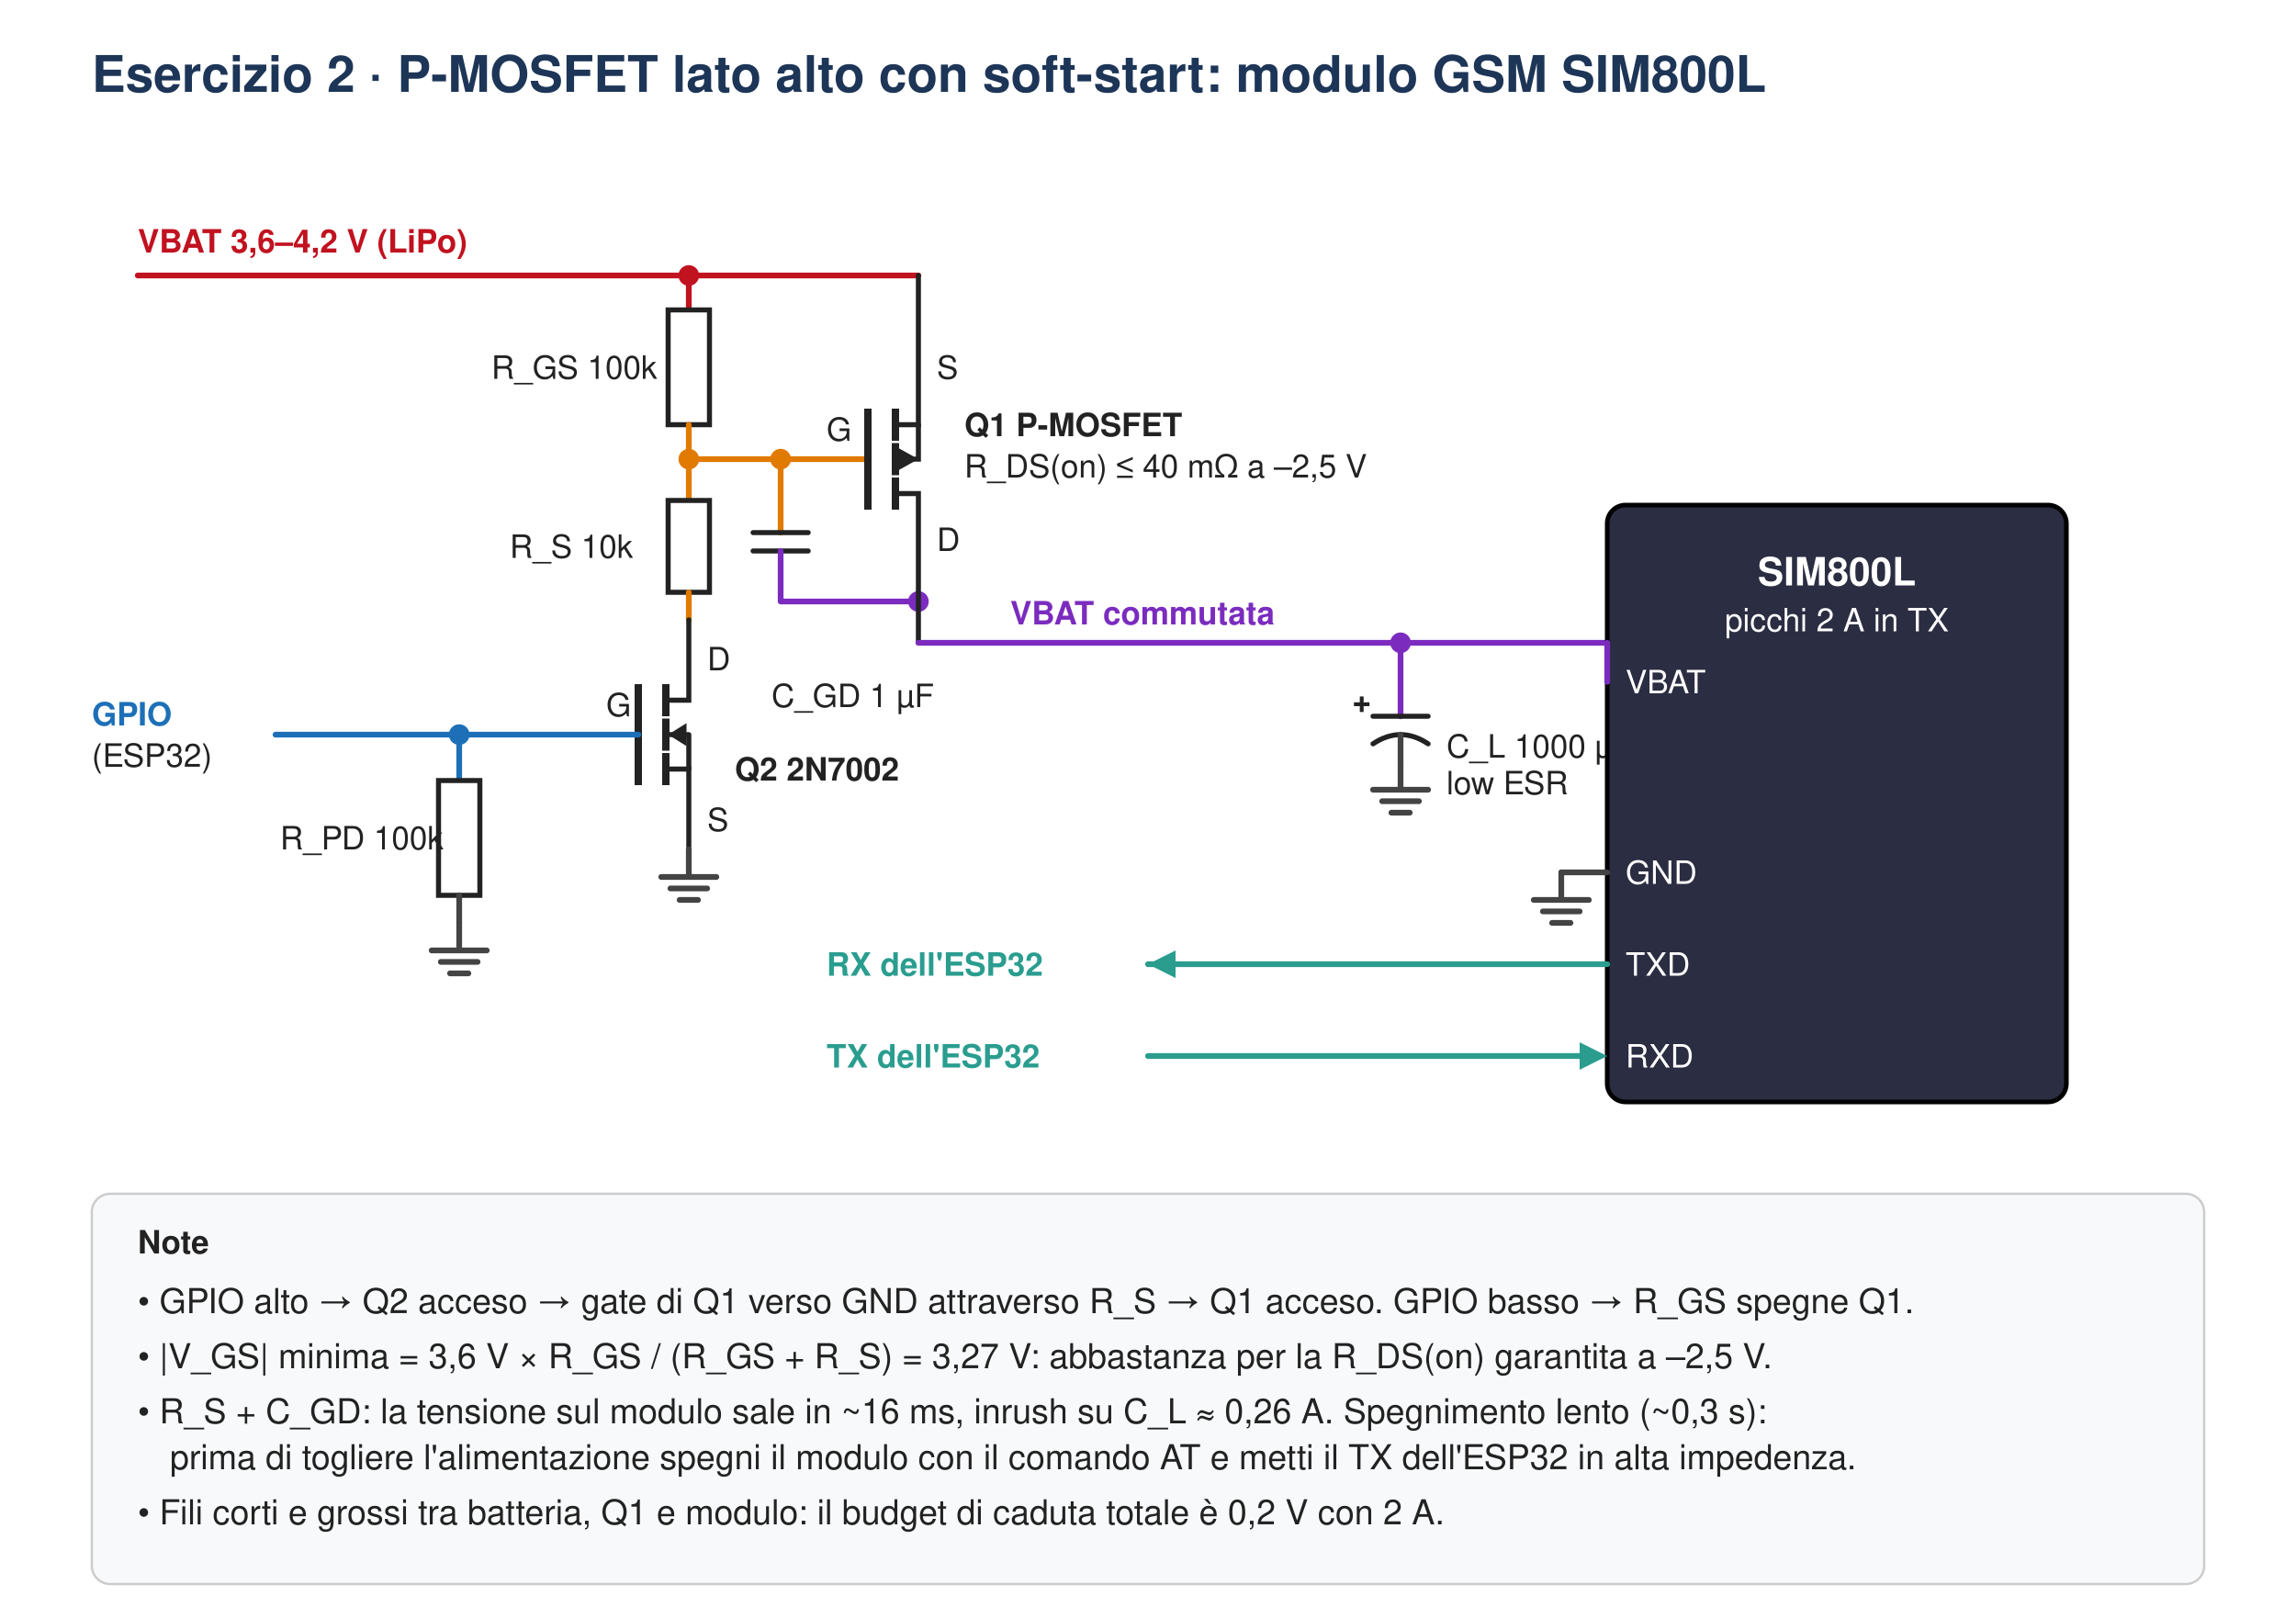
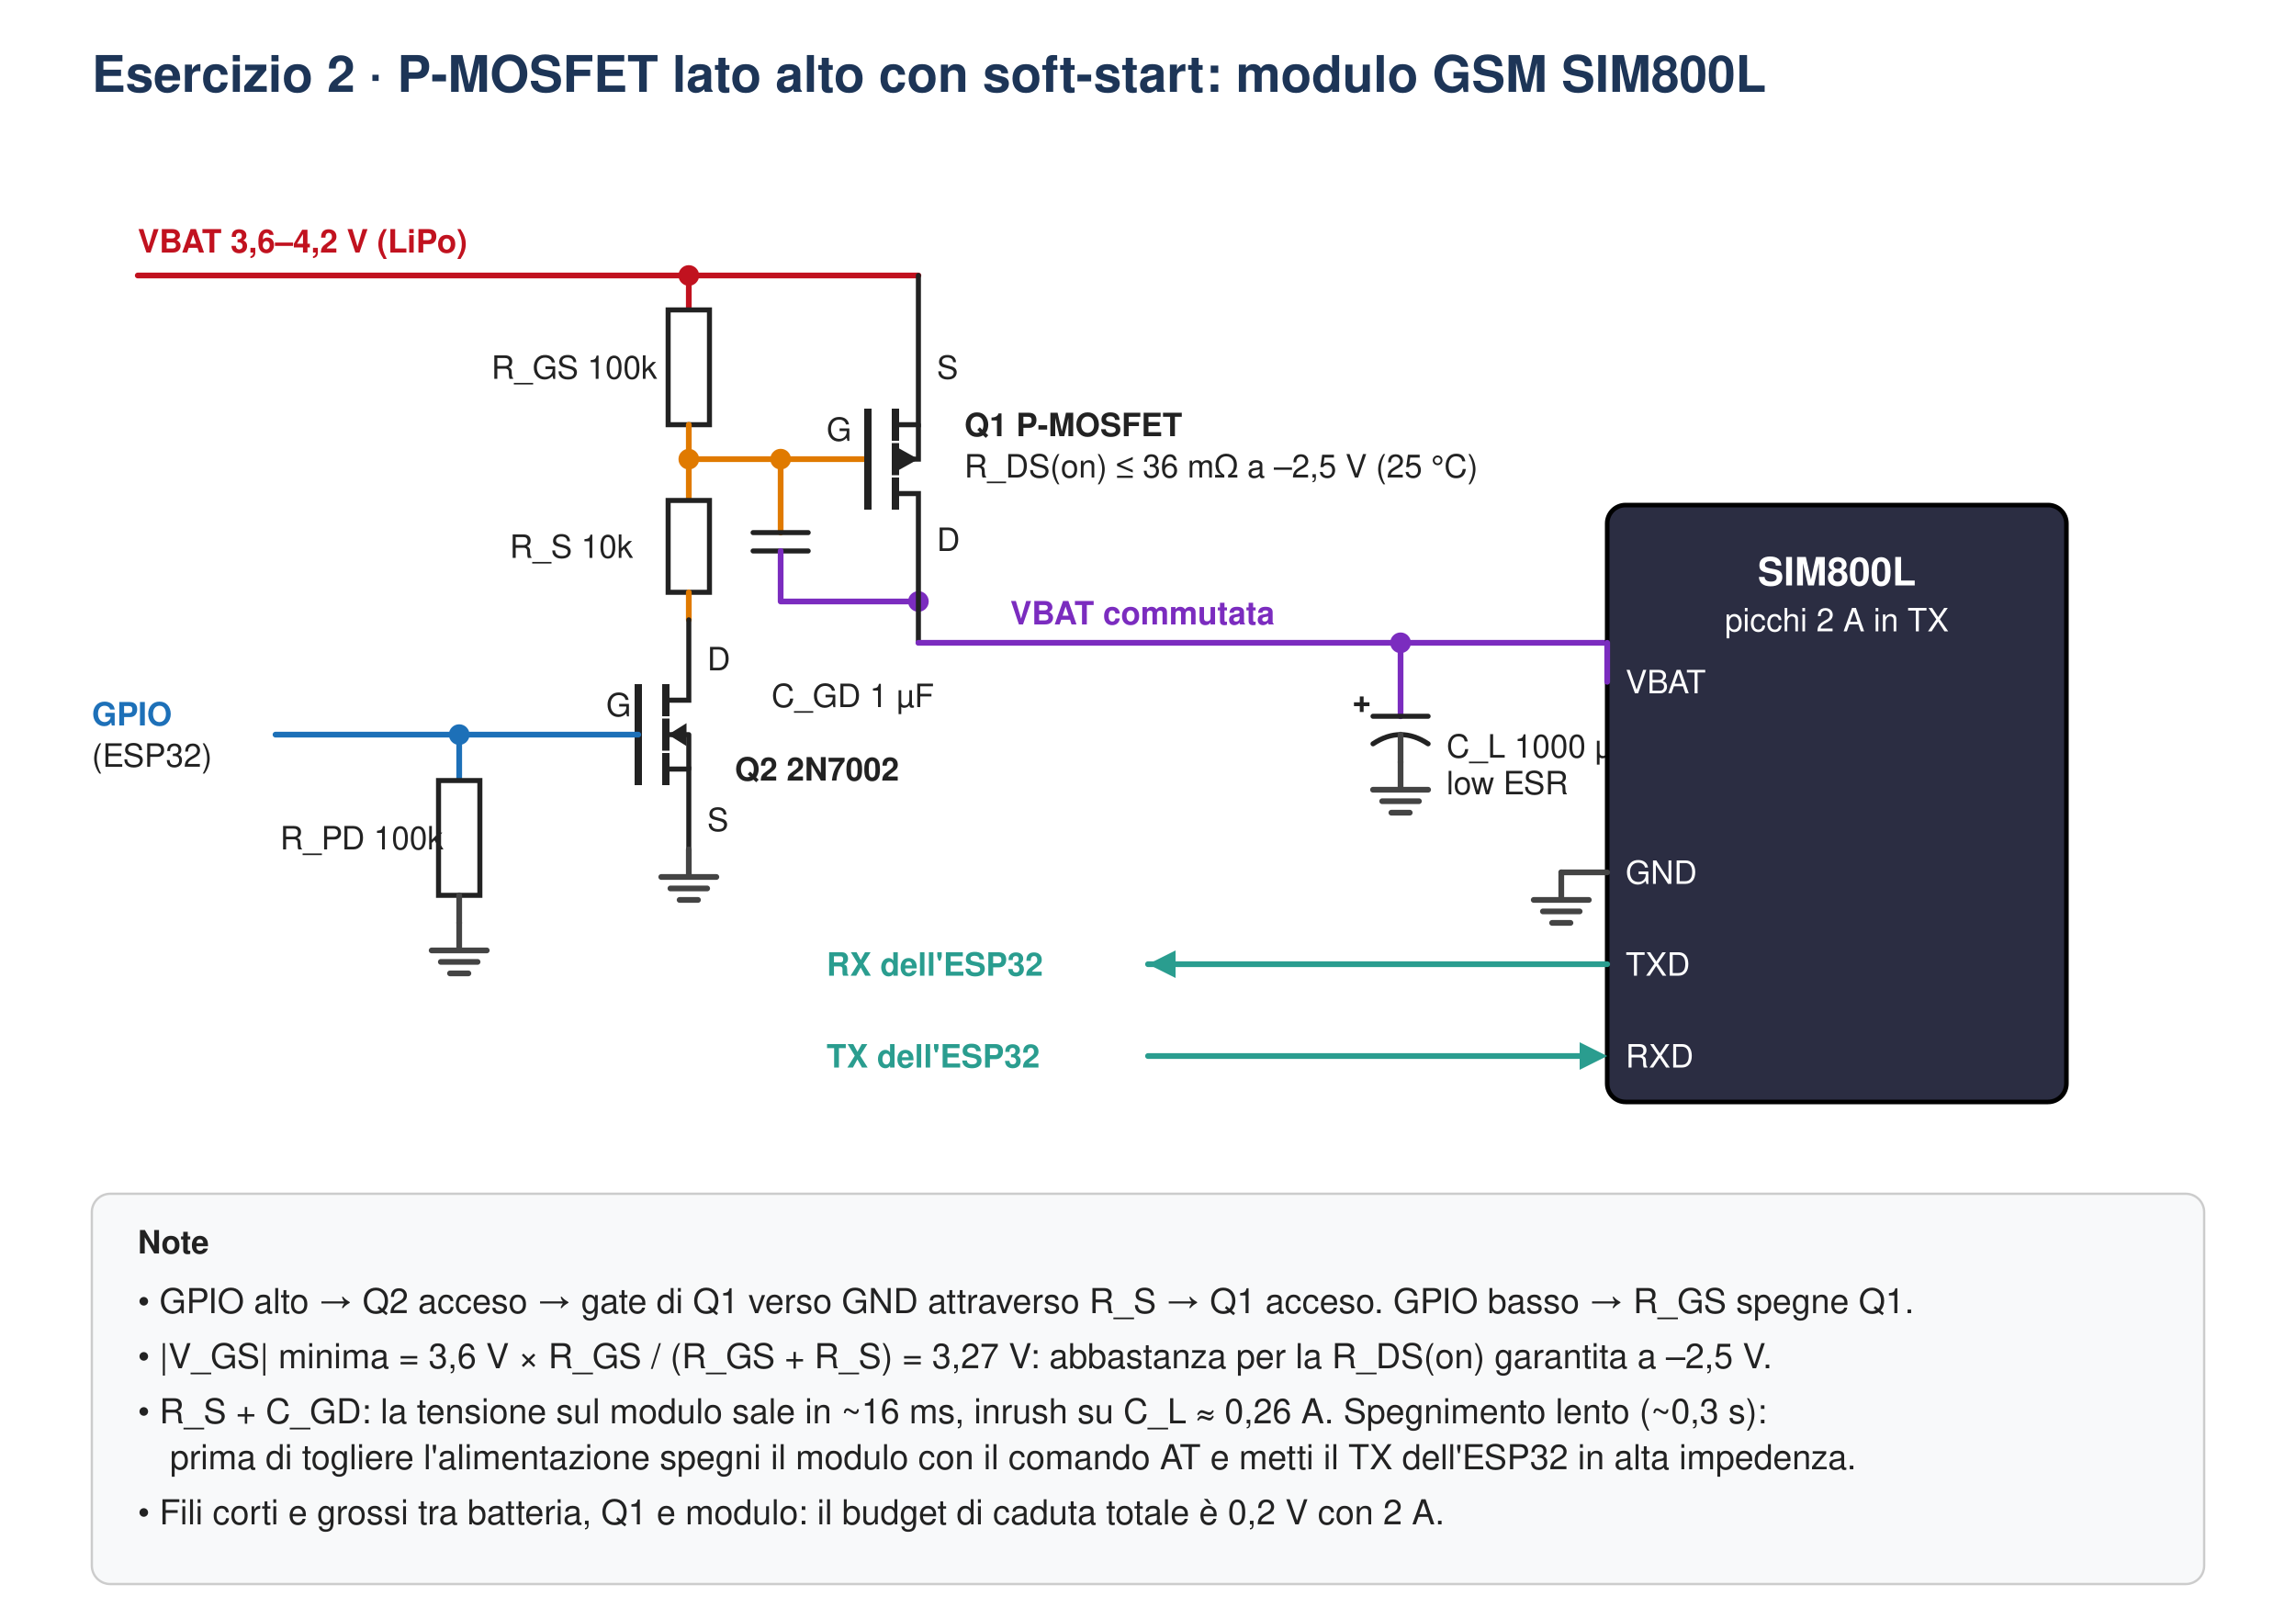
<svg xmlns="http://www.w3.org/2000/svg" viewBox="0 0 1000 700" width="1000" height="700" font-family="Helvetica, Arial, sans-serif">
  <defs>
    <style>
      .w{fill:none;stroke-width:2.5;stroke-linecap:round;stroke-linejoin:round}
      .vbat{stroke:#c1121f}.vl{stroke:#7b2cbf}.gnd{stroke:#444}.ctl{stroke:#1d70b8}.sw{stroke:#e07a00}.uart{stroke:#2a9d8f}
      .c{fill:none;stroke:#222;stroke-width:2.2;stroke-linecap:round}
      .lbl{font-size:14px;fill:#222}
      .lblb{font-size:14px;fill:#222;font-weight:bold}
      .net{font-size:14px;font-weight:bold}
      .wt{fill:#fff;font-size:14px}
      .wtb{fill:#fff;font-size:17px;font-weight:bold}
      .leg{font-size:15px;fill:#222}
    </style>
    <g id="gnd">
      <path class="w gnd" d="M0 0V12M-12 12H12M-8 17H8M-4 22H4" />
    </g>
  </defs>
  <rect width="1000" height="700" fill="#ffffff" />
  <text x="40" y="40" font-size="22" font-weight="bold" fill="#1d3557">Esercizio 2 · P-MOSFET lato alto con soft-start: modulo GSM SIM800L</text>
  <g transform="translate(0,40)">
    <path class="w vbat" d="M60 80H400" />
    <text x="60" y="70" class="net" fill="#c1121f">VBAT 3,6–4,2 V (LiPo)</text>
    <circle cx="300" cy="80" r="4.5" fill="#c1121f" />
    <path class="w vbat" d="M300 80V95" />
    <rect x="291" y="95" width="18" height="50" fill="#fff" stroke="#222" stroke-width="2.2" />
    <text x="214" y="125" class="lbl">R_GS 100k</text>
    <path class="w sw" d="M300 145V178" />
    <rect x="291" y="178" width="18" height="40" fill="#fff" stroke="#222" stroke-width="2.2" />
    <text x="222" y="203" class="lbl">R_S 10k</text>
    <path class="w sw" d="M300 218V230" />
    <circle cx="300" cy="160" r="4.5" fill="#e07a00" />
    <path class="w sw" d="M300 160H378" />
    <circle cx="340" cy="160" r="4.5" fill="#e07a00" />
    <path class="w sw" d="M340 160V192" />
    <path class="c" d="M328 192H352M328 200H352" />
    <path class="w vl" d="M340 200V222H400" />
    <circle cx="400" cy="222" r="4.5" fill="#7b2cbf" />
    <text x="336" y="268" class="lbl">C_GD 1 µF</text>
    <path class="c" d="M400 80V145H390" />
    <path class="c" d="M390 175H400V240" />
    <path d="M390 138V152M390 153V167M390 168V182" stroke="#222" stroke-width="3.2" />
    <path d="M378 138V182" stroke="#222" stroke-width="3.2" />
    <path class="c" d="M390 160H400V145" />
    <polygon points="400,160 391,155 391,165" fill="#222" />
    <text x="408" y="125" class="lbl">S</text>
    <text x="408" y="200" class="lbl">D</text>
    <text x="360" y="152" class="lbl">G</text>
    <text x="420" y="150" class="lblb">Q1 P-MOSFET</text>
-     <text x="420" y="168" class="lbl">R_DS(on) ≤ 40 mΩ a –2,5 V</text>
+     <text x="420" y="168" class="lbl">R_DS(on) ≤ 36 mΩ a –2,5 V (25 °C)</text>
    <path class="c" d="M300 230V265H290" />
    <path class="c" d="M290 295H300V330" />
    <path d="M290 258V272M290 273V287M290 288V302" stroke="#222" stroke-width="3.2" />
    <path d="M278 258V302" stroke="#222" stroke-width="3.2" />
    <path class="c" d="M300 280H290M300 280V295" />
    <polygon points="291,280 299,275 299,285" fill="#222" />
    <text x="308" y="252" class="lbl">D</text>
    <text x="308" y="322" class="lbl">S</text>
    <text x="264" y="272" class="lbl">G</text>
    <text x="320" y="300" class="lblb">Q2 2N7002</text>
    <use href="#gnd" x="300" y="330" />
    <path class="w ctl" d="M120 280H278" />
    <circle cx="200" cy="280" r="4.5" fill="#1d70b8" />
    <text x="40" y="276" class="net" fill="#1d70b8">GPIO</text>
    <text x="40" y="294" class="lbl">(ESP32)</text>
    <path class="w ctl" d="M200 280V300" />
    <rect x="191" y="300" width="18" height="50" fill="#fff" stroke="#222" stroke-width="2.2" />
    <text x="122" y="330" class="lbl">R_PD 100k</text>
    <path class="w gnd" d="M200 350V362" />
    <use href="#gnd" x="200" y="362" />
    <path class="w vl" d="M400 240H700" />
    <text x="440" y="232" class="net" fill="#7b2cbf">VBAT commutata</text>
    <circle cx="610" cy="240" r="4.5" fill="#7b2cbf" />
    <path class="w vl" d="M610 240V272" />
    <path class="c" d="M598 272H622" />
    <path class="c" d="M598 284Q610 276 622 284" />
    <text x="589" y="270" class="lblb">+</text>
    <path class="w gnd" d="M610 280V292" />
    <use href="#gnd" x="610" y="292" />
    <text x="630" y="290" class="lbl">C_L 1000 µF</text>
    <text x="630" y="306" class="lbl">low ESR</text>
    <rect x="700" y="180" width="200" height="260" rx="8" fill="#2b2d42" stroke="#000" stroke-width="2" />
    <text x="800" y="215" text-anchor="middle" class="wtb">SIM800L</text>
    <text x="800" y="235" text-anchor="middle" class="wt">picchi 2 A in TX</text>
    <text x="708" y="262" class="wt">VBAT</text>
    <text x="708" y="345" class="wt">GND</text>
    <text x="708" y="385" class="wt">TXD</text>
    <text x="708" y="425" class="wt">RXD</text>
    <path class="w vl" d="M700 240V257" />
    <path class="w gnd" d="M700 340H680" />
    <use href="#gnd" x="680" y="340" />
    <path class="w uart" d="M700 380H500" />
    <polygon points="500,380 512,374 512,386" fill="#2a9d8f" />
    <text x="360" y="385" class="net" fill="#2a9d8f">RX dell'ESP32</text>
    <path class="w uart" d="M500 420H688" />
    <polygon points="700,420 688,414 688,426" fill="#2a9d8f" />
    <text x="360" y="425" class="net" fill="#2a9d8f">TX dell'ESP32</text>
    <rect x="40" y="480" width="920" height="170" rx="8" fill="#f8f9fa" stroke="#ccc" />
    <text x="60" y="506" class="lblb" font-size="16">Note</text>
    <text x="60" y="532" class="leg">• GPIO alto → Q2 acceso → gate di Q1 verso GND attraverso R_S → Q1 acceso. GPIO basso → R_GS spegne Q1.</text>
    <text x="60" y="556" class="leg">• |V_GS| minima = 3,6 V × R_GS / (R_GS + R_S) = 3,27 V: abbastanza per la R_DS(on) garantita a –2,5 V.</text>
    <text x="60" y="580" class="leg">• R_S + C_GD: la tensione sul modulo sale in ~16 ms, inrush su C_L ≈ 0,26 A. Spegnimento lento (~0,3 s):</text>
    <text x="74" y="600" class="leg">prima di togliere l'alimentazione spegni il modulo con il comando AT e metti il TX dell'ESP32 in alta impedenza.</text>
    <text x="60" y="624" class="leg">• Fili corti e grossi tra batteria, Q1 e modulo: il budget di caduta totale è 0,2 V con 2 A.</text>
  </g>
</svg>
